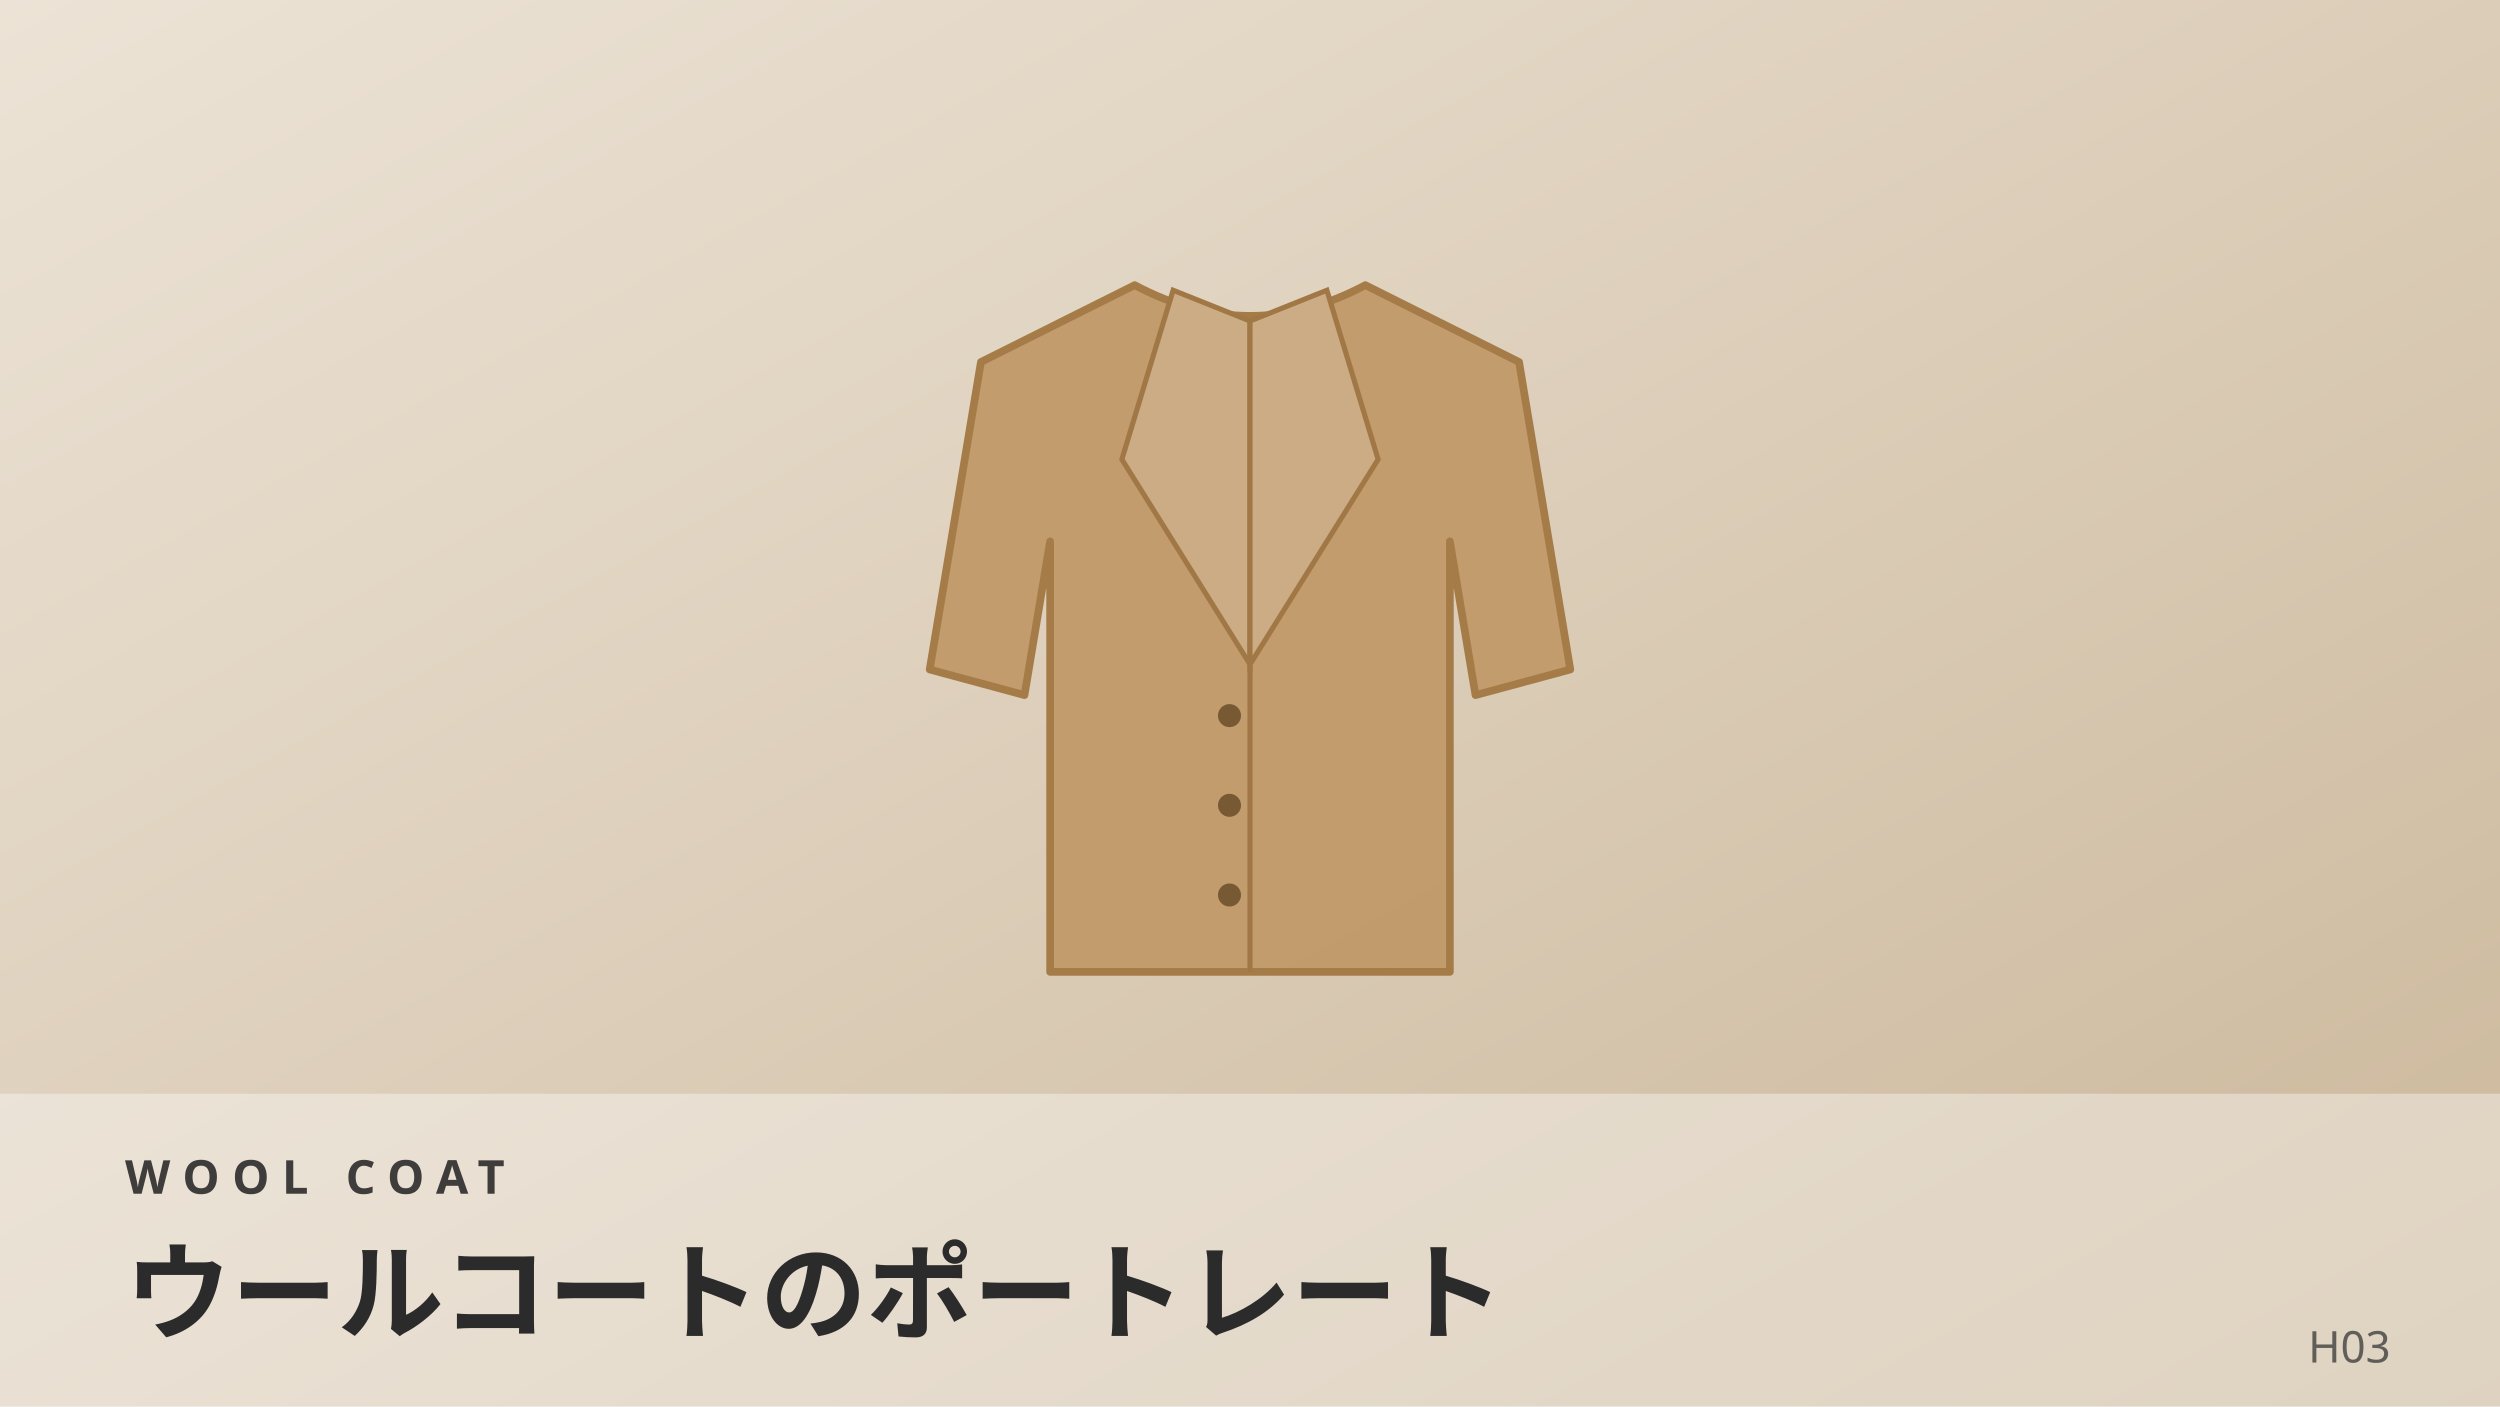
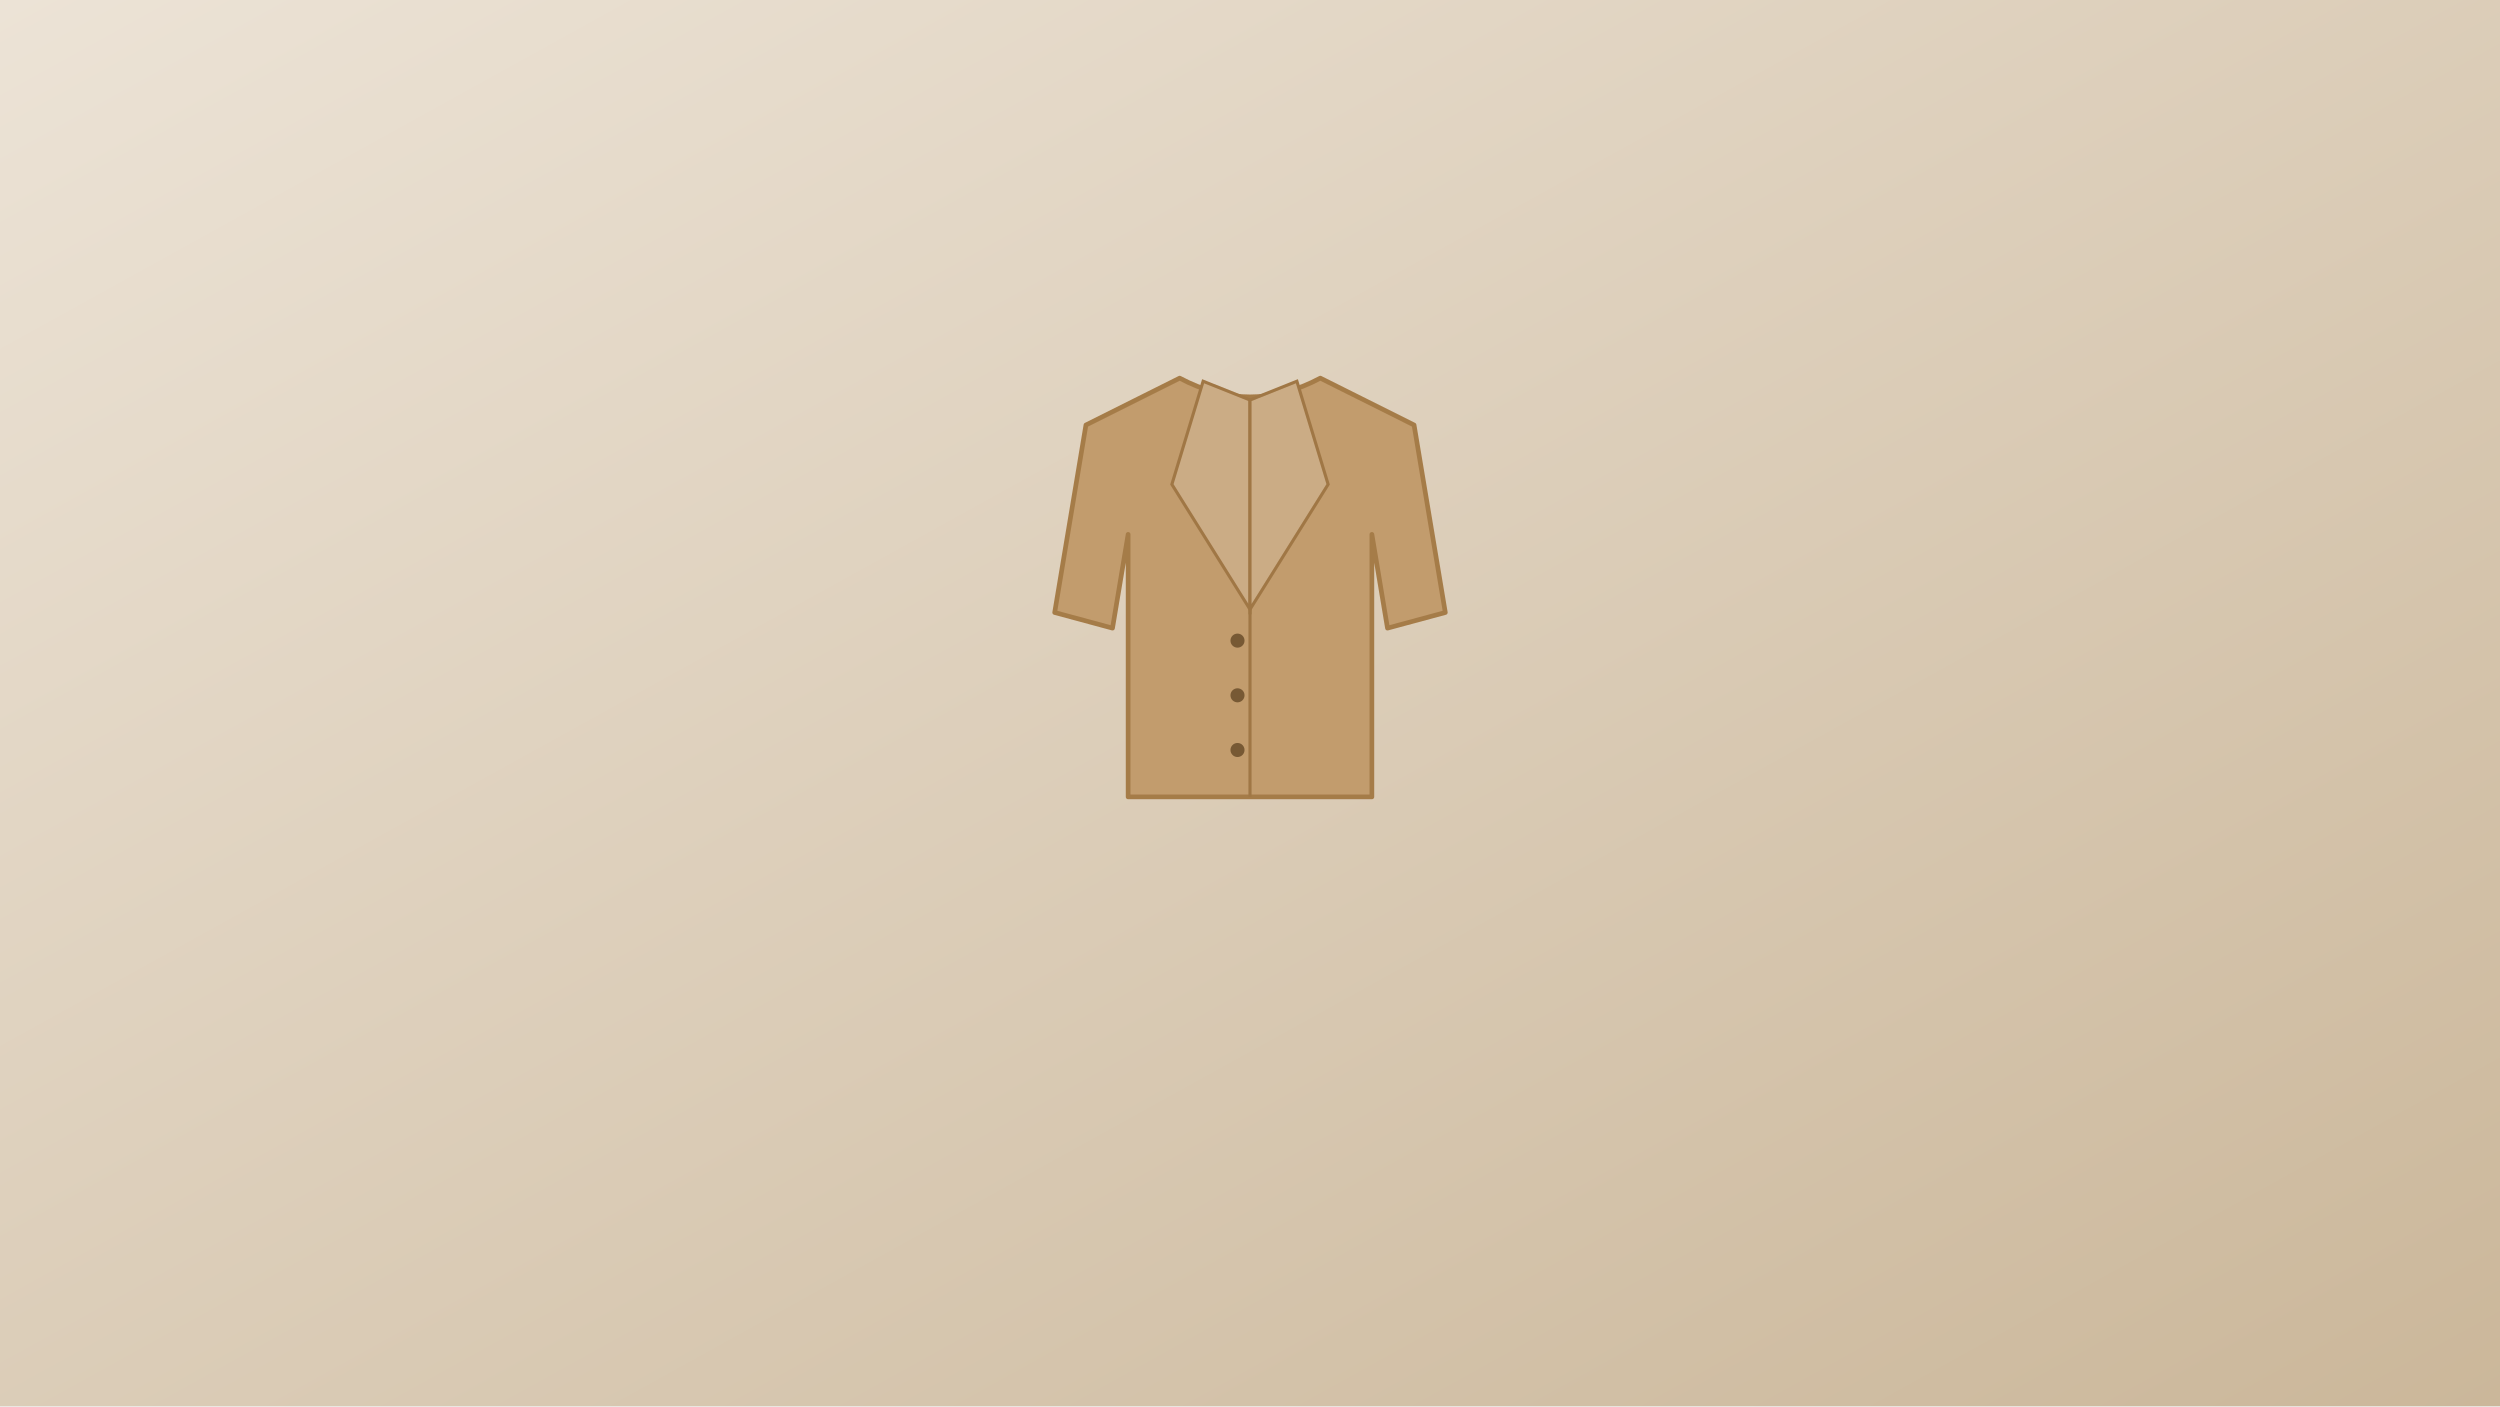
<svg xmlns="http://www.w3.org/2000/svg" viewBox="0 0 800 450">
  <defs>
    <linearGradient id="bg" x1="0" y1="0" x2="1" y2="1">
      <stop offset="0" stop-color="#ece3d6" />
      <stop offset="1" stop-color="#cbb79a" />
    </linearGradient>
  </defs>
  <rect width="800" height="450" fill="url(#bg)" />
  <g opacity=".97">
-     <g transform="translate(277.0 24) scale(0.82)">
+     <g transform="translate(325.0 80) scale(0.5)">
      <path d="M105 82 Q150 106 195 82 L255 112 L275 232 L238 242 L228 182 L228 350 L72 350 L72 182 L62 242 L25 232 L45 112 Z" fill="#c19a6b" stroke="#a47945" stroke-width="3" stroke-linejoin="round" />
      <path d="M150 96 L120 84 L100 150 L150 230 Z" fill="#cbab84" stroke="#9e7442" stroke-width="2" />
      <path d="M150 96 L180 84 L200 150 L150 230 Z" fill="#cbab84" stroke="#9e7442" stroke-width="2" />
      <line x1="150" y1="230" x2="150" y2="350" stroke="#9e7442" stroke-width="2" />
      <circle cx="142" cy="250" r="4.5" fill="#745530" />
      <circle cx="142" cy="285" r="4.5" fill="#745530" />
      <circle cx="142" cy="320" r="4.5" fill="#745530" />
    </g>
  </g>
-   <rect x="0" y="350" width="800" height="100" fill="#ffffff" opacity=".38" />
-   <text x="40" y="382" font-family="'Noto Sans JP','Yu Gothic UI',Meiryo,sans-serif" font-size="15" letter-spacing="4" font-weight="700" fill="#2b2b2b" opacity=".9">WOOL COAT</text>
-   <text x="40" y="426" font-family="'Noto Sans JP','Yu Gothic UI',Meiryo,sans-serif" font-size="34" font-weight="900" fill="#2b2b2b">ウールコートのポートレート</text>
-   <text x="765" y="436" text-anchor="end" font-family="'Noto Sans JP','Yu Gothic UI',Meiryo,sans-serif" font-size="14" fill="#2b2b2b" opacity=".7">H03</text>
</svg>
